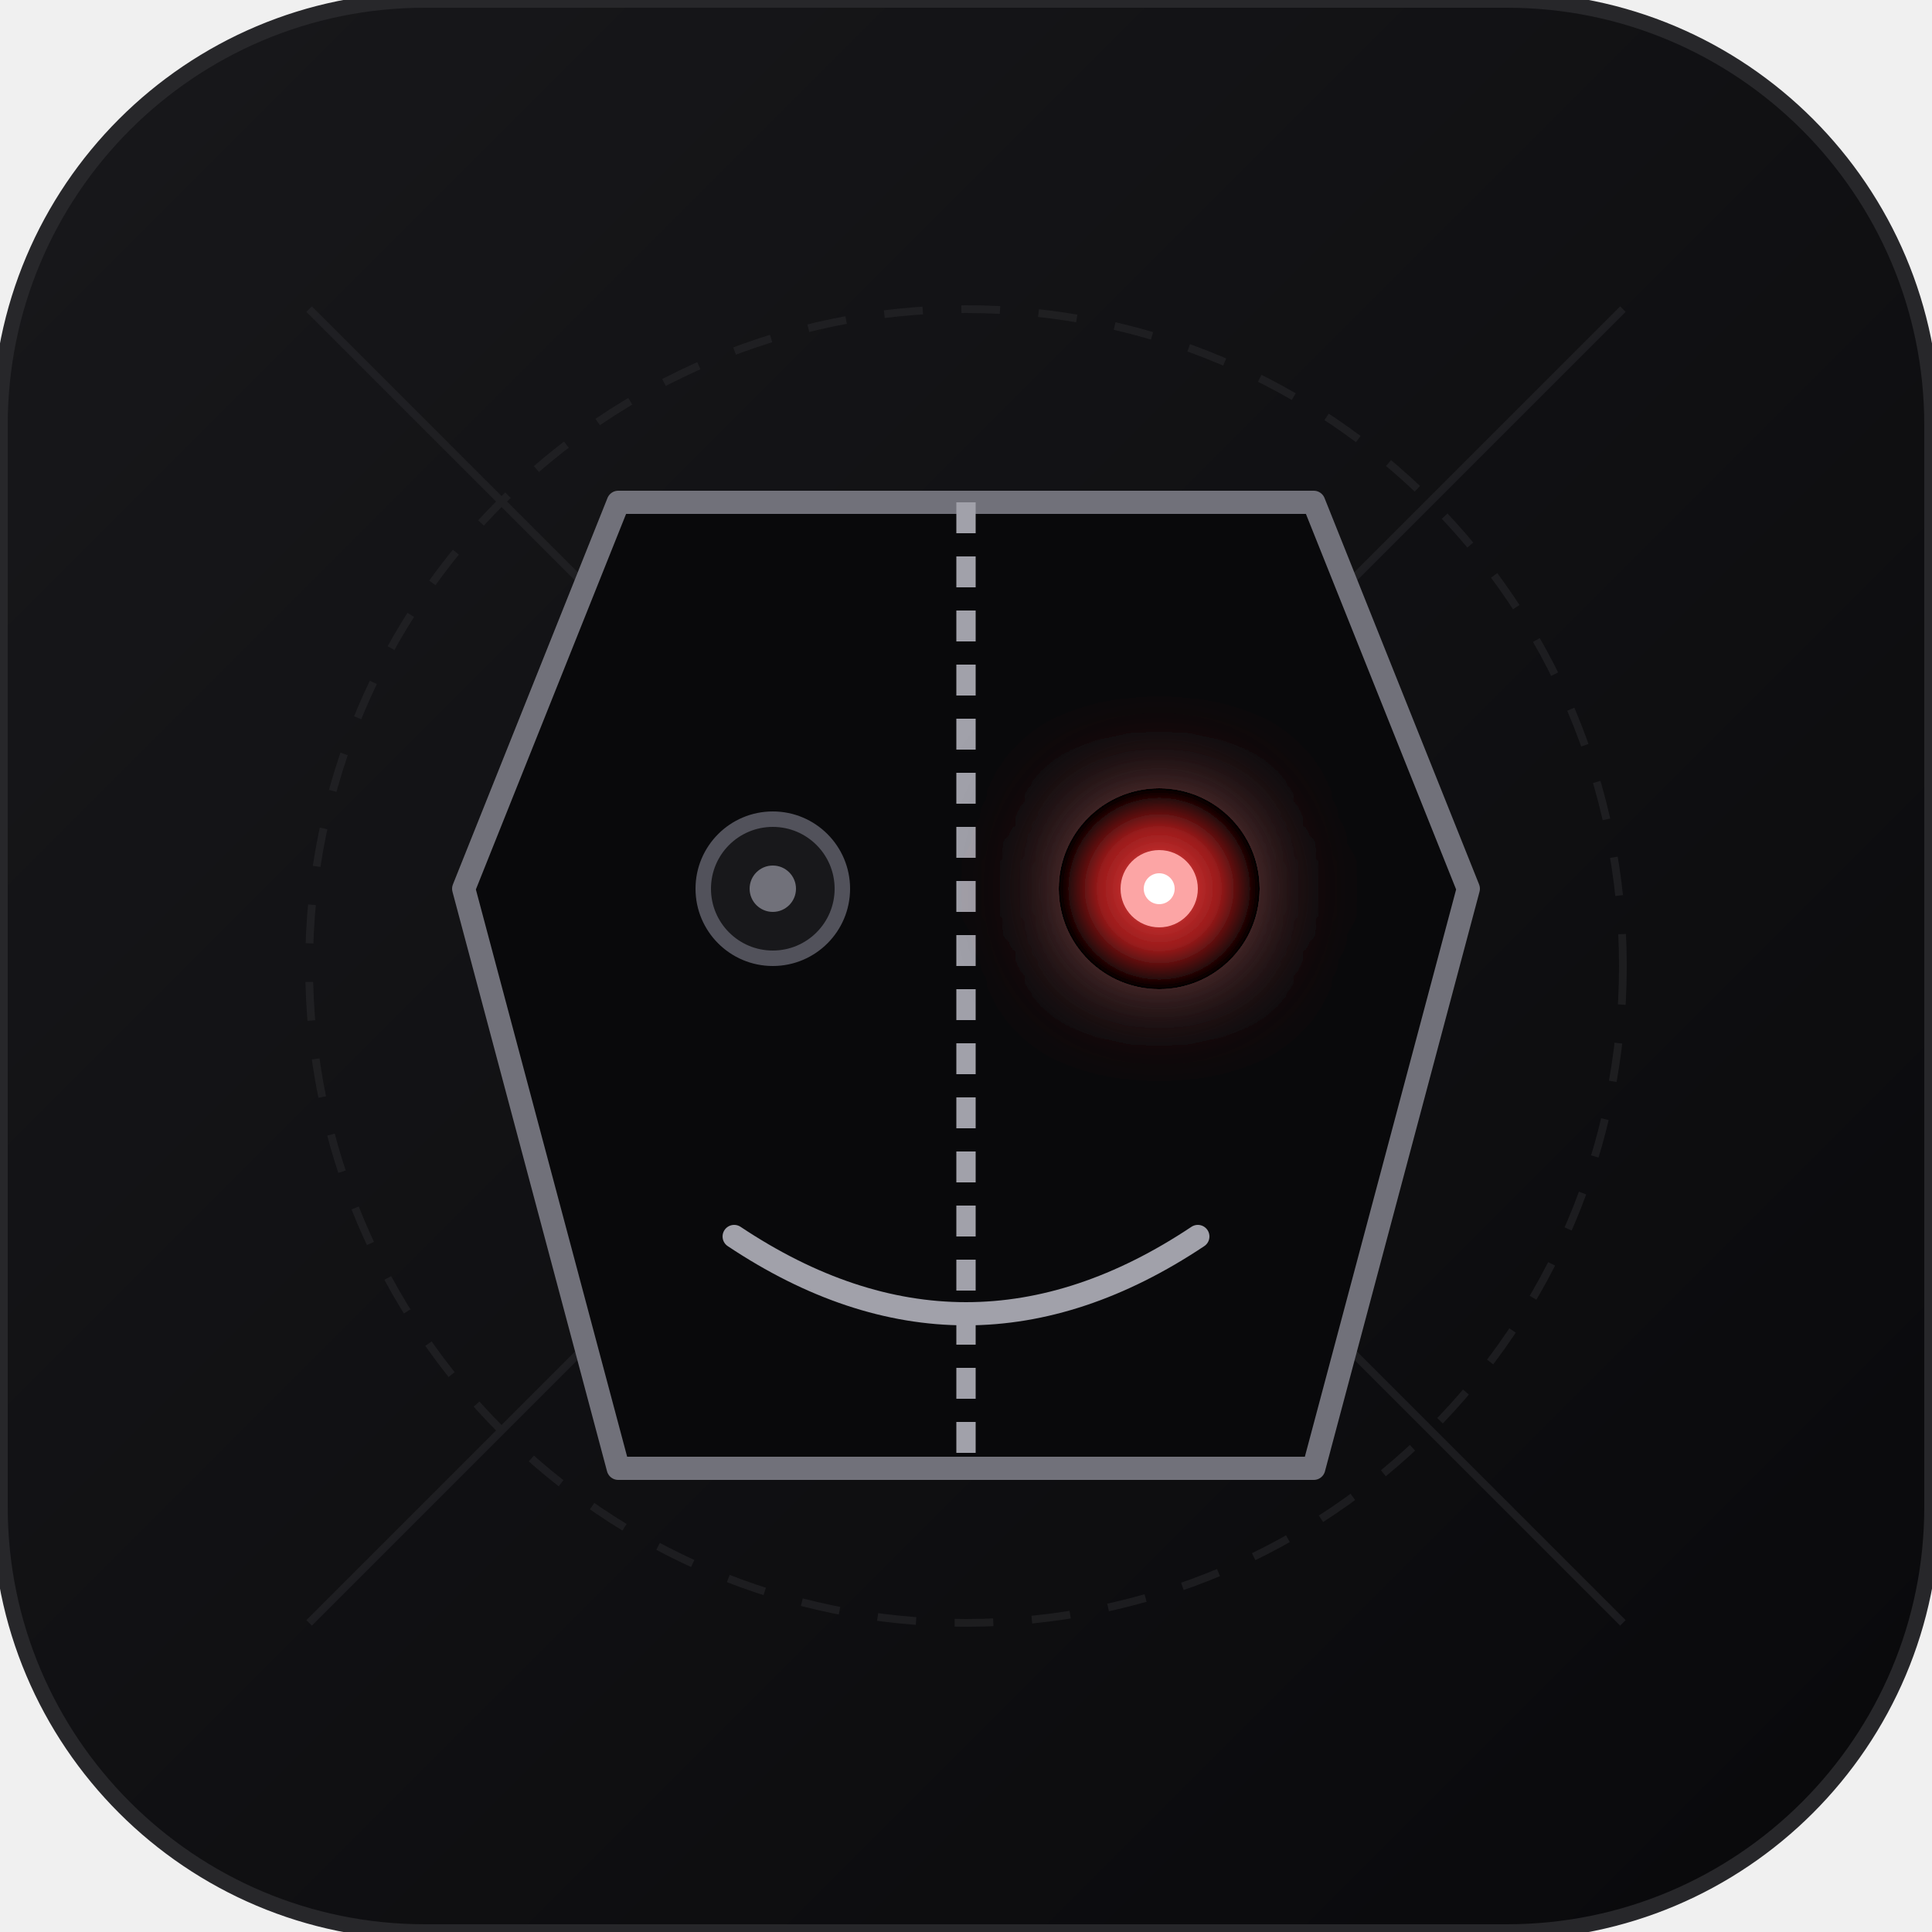
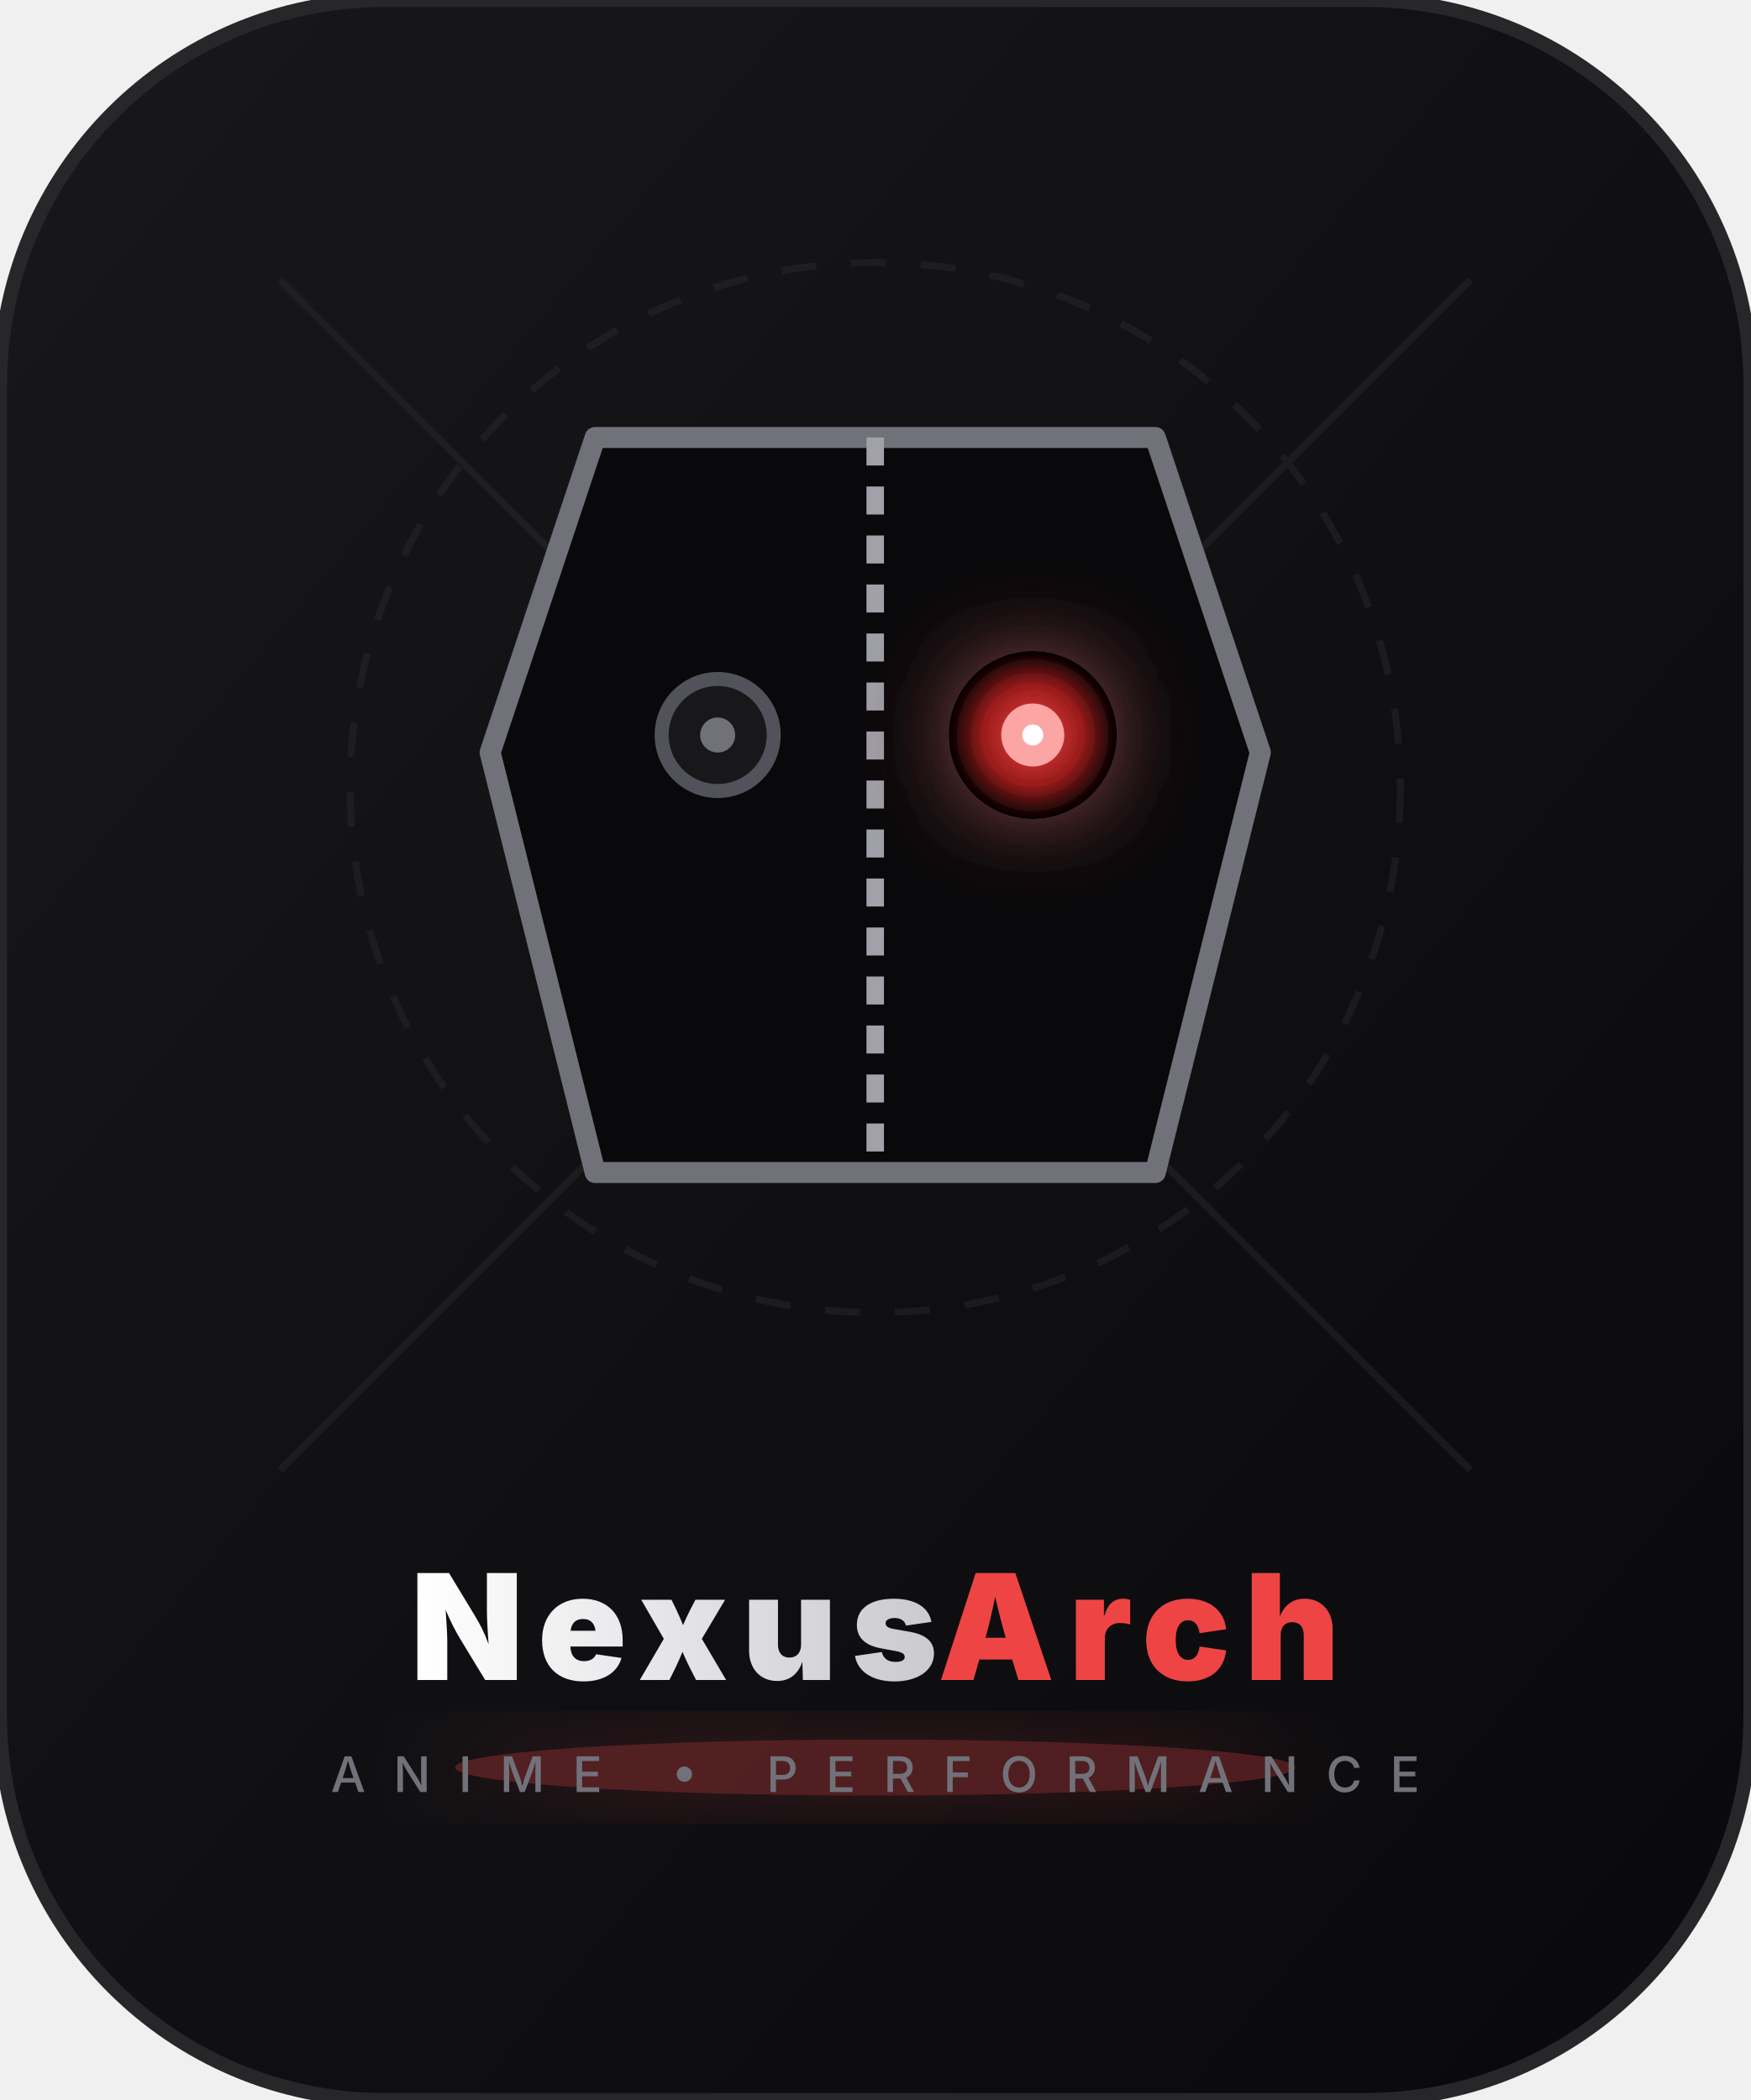
- <svg xmlns="http://www.w3.org/2000/svg" viewBox="0 0 500 500" width="100%" height="100%">
+ <svg xmlns="http://www.w3.org/2000/svg" viewBox="0 0 500 600" width="100%" height="100%">
  <defs>
    <radialGradient id="kakuganGlow" cx="50%" cy="50%" r="50%">
      <stop offset="0%" stop-color="#ef4444" />
      <stop offset="60%" stop-color="#991b1b" />
      <stop offset="100%" stop-color="#000000" />
    </radialGradient>
    <linearGradient id="monoDark" x1="0%" y1="0%" x2="100%" y2="100%">
      <stop offset="0%" stop-color="#18181b" />
      <stop offset="100%" stop-color="#09090b" />
    </linearGradient>
+     <linearGradient id="textGrad" x1="0%" y1="0%" x2="100%" y2="0%">
+       <stop offset="0%" stop-color="#ffffff" />
+       <stop offset="100%" stop-color="#a1a1aa" />
+     </linearGradient>
    <filter id="bloodGlow" x="-50%" y="-50%" width="200%" height="200%">
      <feGaussianBlur stdDeviation="15" result="blur" />
      <feMerge>
        <feMergeNode in="blur" />
        <feMergeNode in="SourceGraphic" />
      </feMerge>
    </filter>
  </defs>
-   <rect width="500" height="500" rx="110" fill="url(#monoDark)" stroke="#27272a" stroke-width="4" />
-   <g stroke="#27272a" stroke-width="2" opacity="0.6">
+   <rect width="500" height="600" rx="110" fill="url(#monoDark)" stroke="#27272a" stroke-width="4" />
+   <g stroke="#27272a" stroke-width="2" opacity="0.5">
    <line x1="80" y1="80" x2="420" y2="420" />
    <line x1="420" y1="80" x2="80" y2="420" />
-     <circle cx="250" cy="250" r="170" fill="none" stroke-dasharray="10 10" />
+     <circle cx="250" cy="225" r="150" fill="none" stroke-dasharray="10 10" />
  </g>
-   <g transform="translate(250, 250)">
-     <path d="M-90,-120 L90,-120 L130,-20 L90,130 L-90,130 L-130,-20 Z" fill="#09090b" stroke="#71717a" stroke-width="6" stroke-linejoin="round" />
-     <line x1="0" y1="-120" x2="0" y2="130" stroke="#a1a1aa" stroke-width="5" stroke-dasharray="8 6" />
-     <circle cx="-50" cy="-20" r="18" fill="#18181b" stroke="#52525b" stroke-width="4" />
-     <circle cx="-50" cy="-20" r="6" fill="#71717a" />
+   <g transform="translate(250, 225)">
+     <path d="M-80,-100 L80,-100 L110,-10 L80,110 L-80,110 L-110,-10 Z" fill="#09090b" stroke="#71717a" stroke-width="6" stroke-linejoin="round" />
+     <line x1="0" y1="-100" x2="0" y2="110" stroke="#a1a1aa" stroke-width="5" stroke-dasharray="8 6" />
+     <circle cx="-45" cy="-15" r="16" fill="#18181b" stroke="#52525b" stroke-width="4" />
+     <circle cx="-45" cy="-15" r="5" fill="#71717a" />
    <g filter="url(#bloodGlow)">
-       <circle cx="50" cy="-20" r="26" fill="url(#kakuganGlow)" />
-       <circle cx="50" cy="-20" r="10" fill="#fca5a5" />
-       <circle cx="50" cy="-20" r="4" fill="#ffffff" />
+       <circle cx="45" cy="-15" r="24" fill="url(#kakuganGlow)" />
+       <circle cx="45" cy="-15" r="9" fill="#fca5a5" />
+       <circle cx="45" cy="-15" r="3" fill="#ffffff" />
    </g>
-     <path d="M-60,70 Q0,110 60,70" fill="none" stroke="#a1a1aa" stroke-width="6" stroke-linecap="round" />
+   </g>
+   <g transform="translate(250, 480)" text-anchor="middle">
+     <ellipse cx="0" cy="25" rx="120" ry="8" fill="#ef4444" opacity="0.3" filter="url(#bloodGlow)" />
+     <text x="0" y="0" font-family="system-ui, -apple-system, sans-serif" font-weight="900" font-size="42" fill="url(#textGrad)" letter-spacing="4">Nexus<tspan fill="#ef4444">Arch</tspan>
+     </text>
+     <text x="0" y="32" font-family="system-ui, -apple-system, sans-serif" font-weight="500" font-size="14" fill="#71717a" letter-spacing="8">ANIME • PERFORMANCE</text>
  </g>
</svg>
